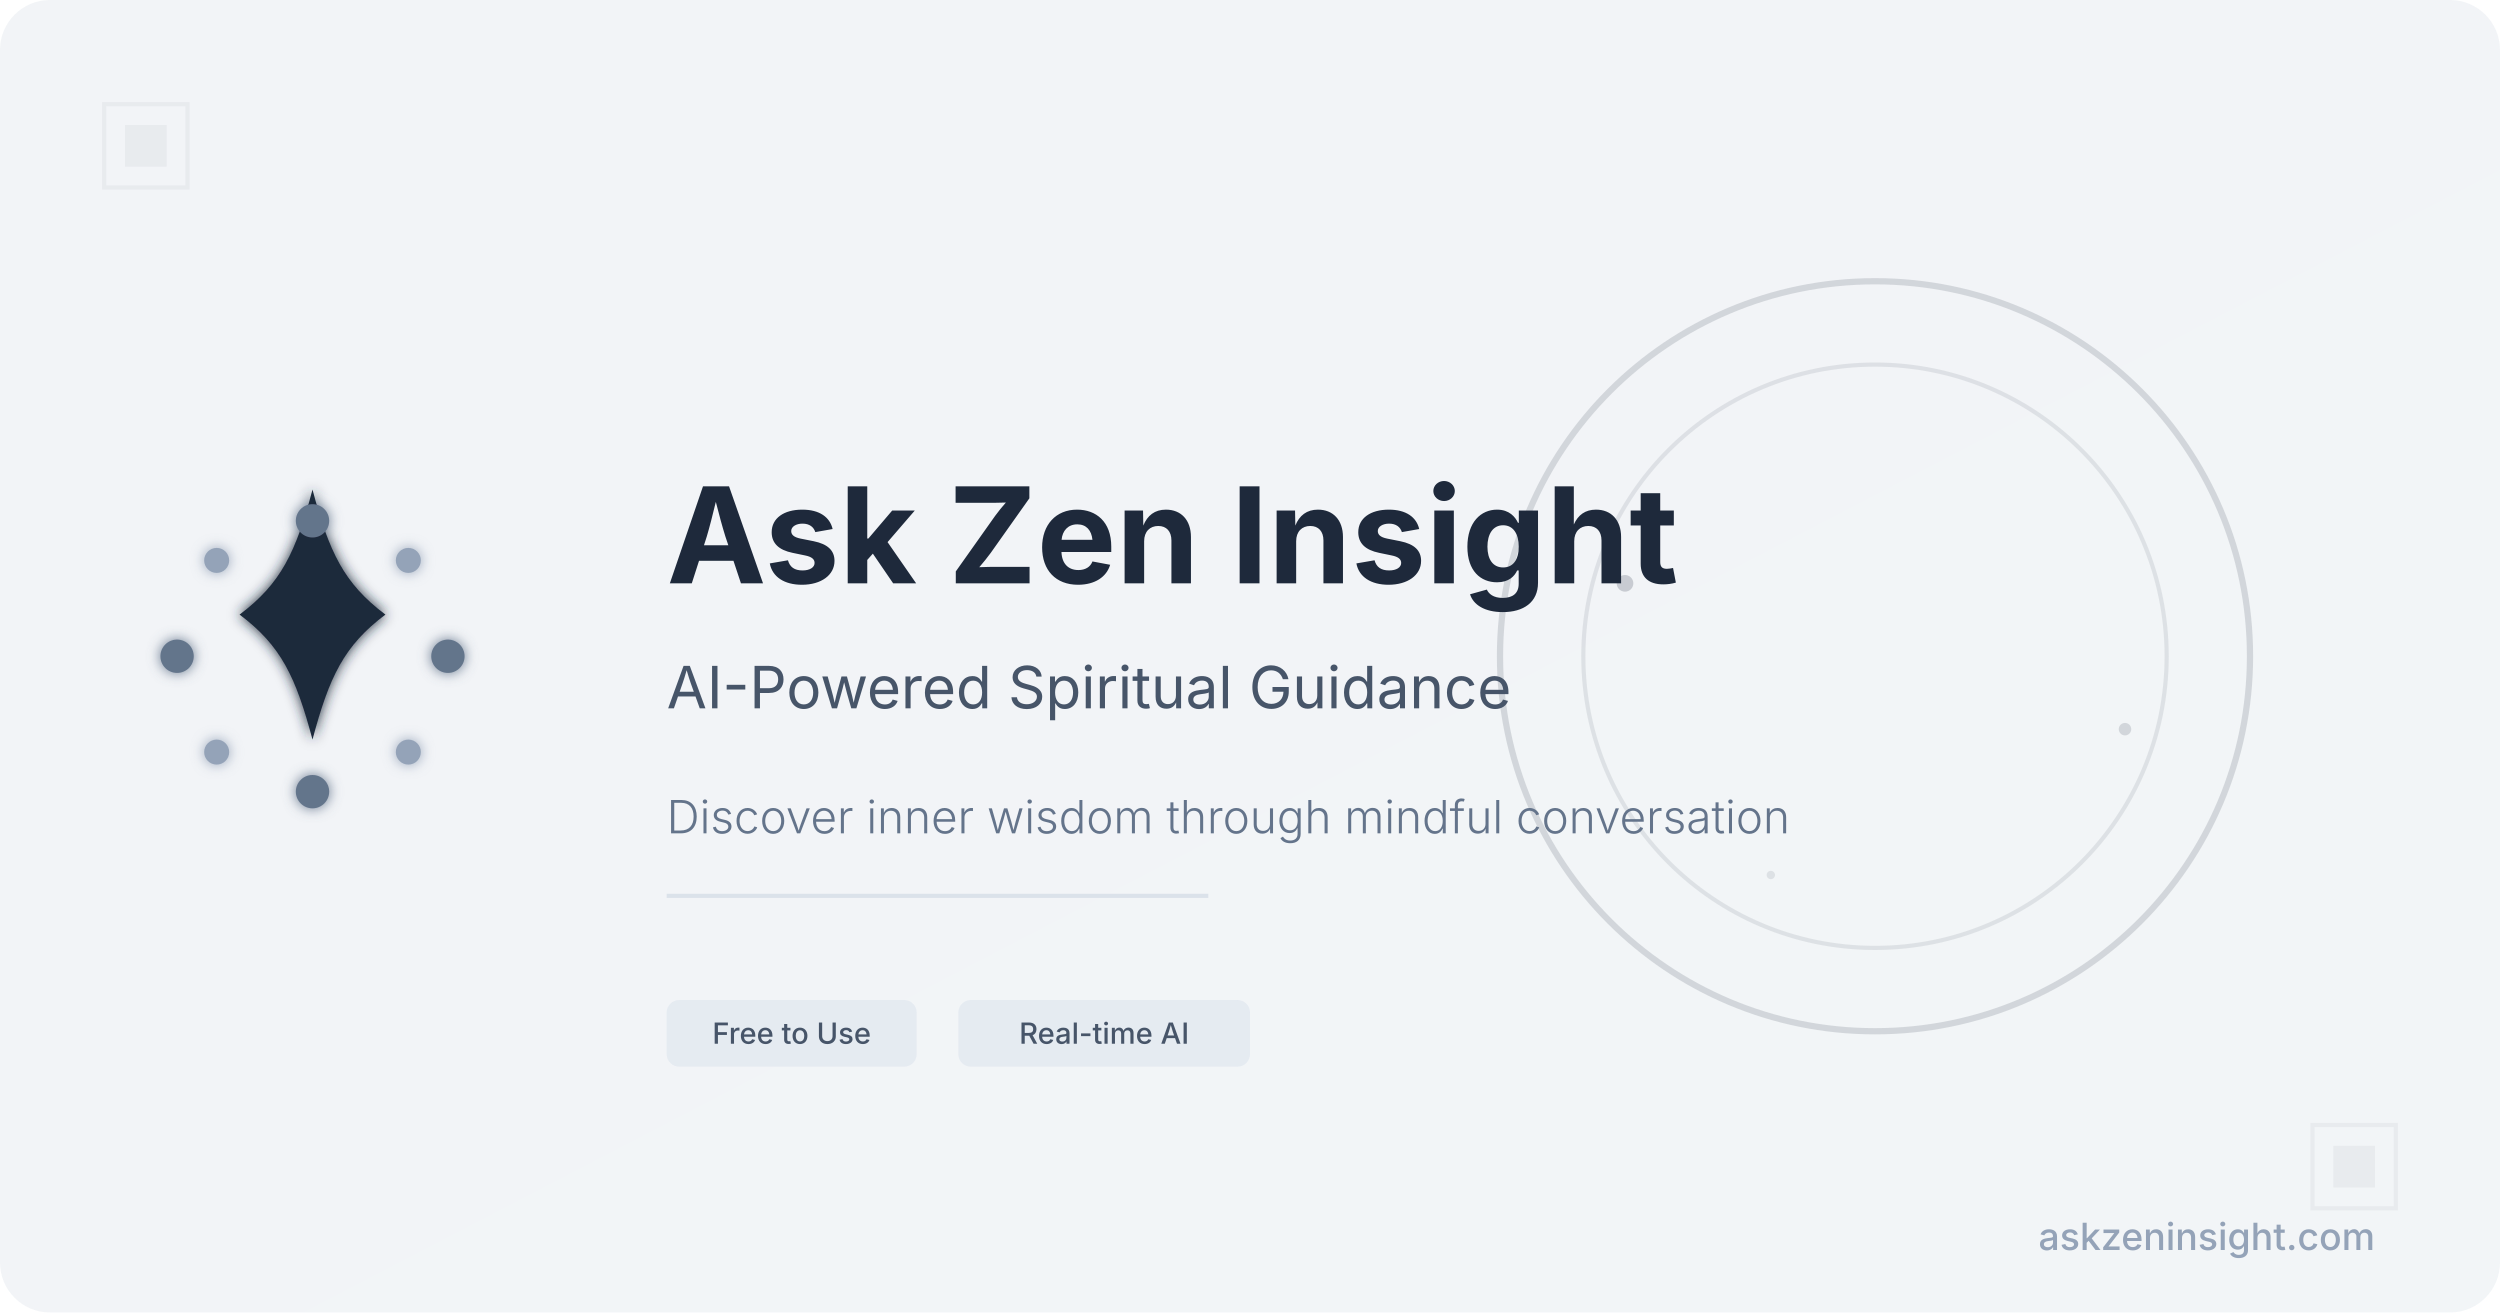
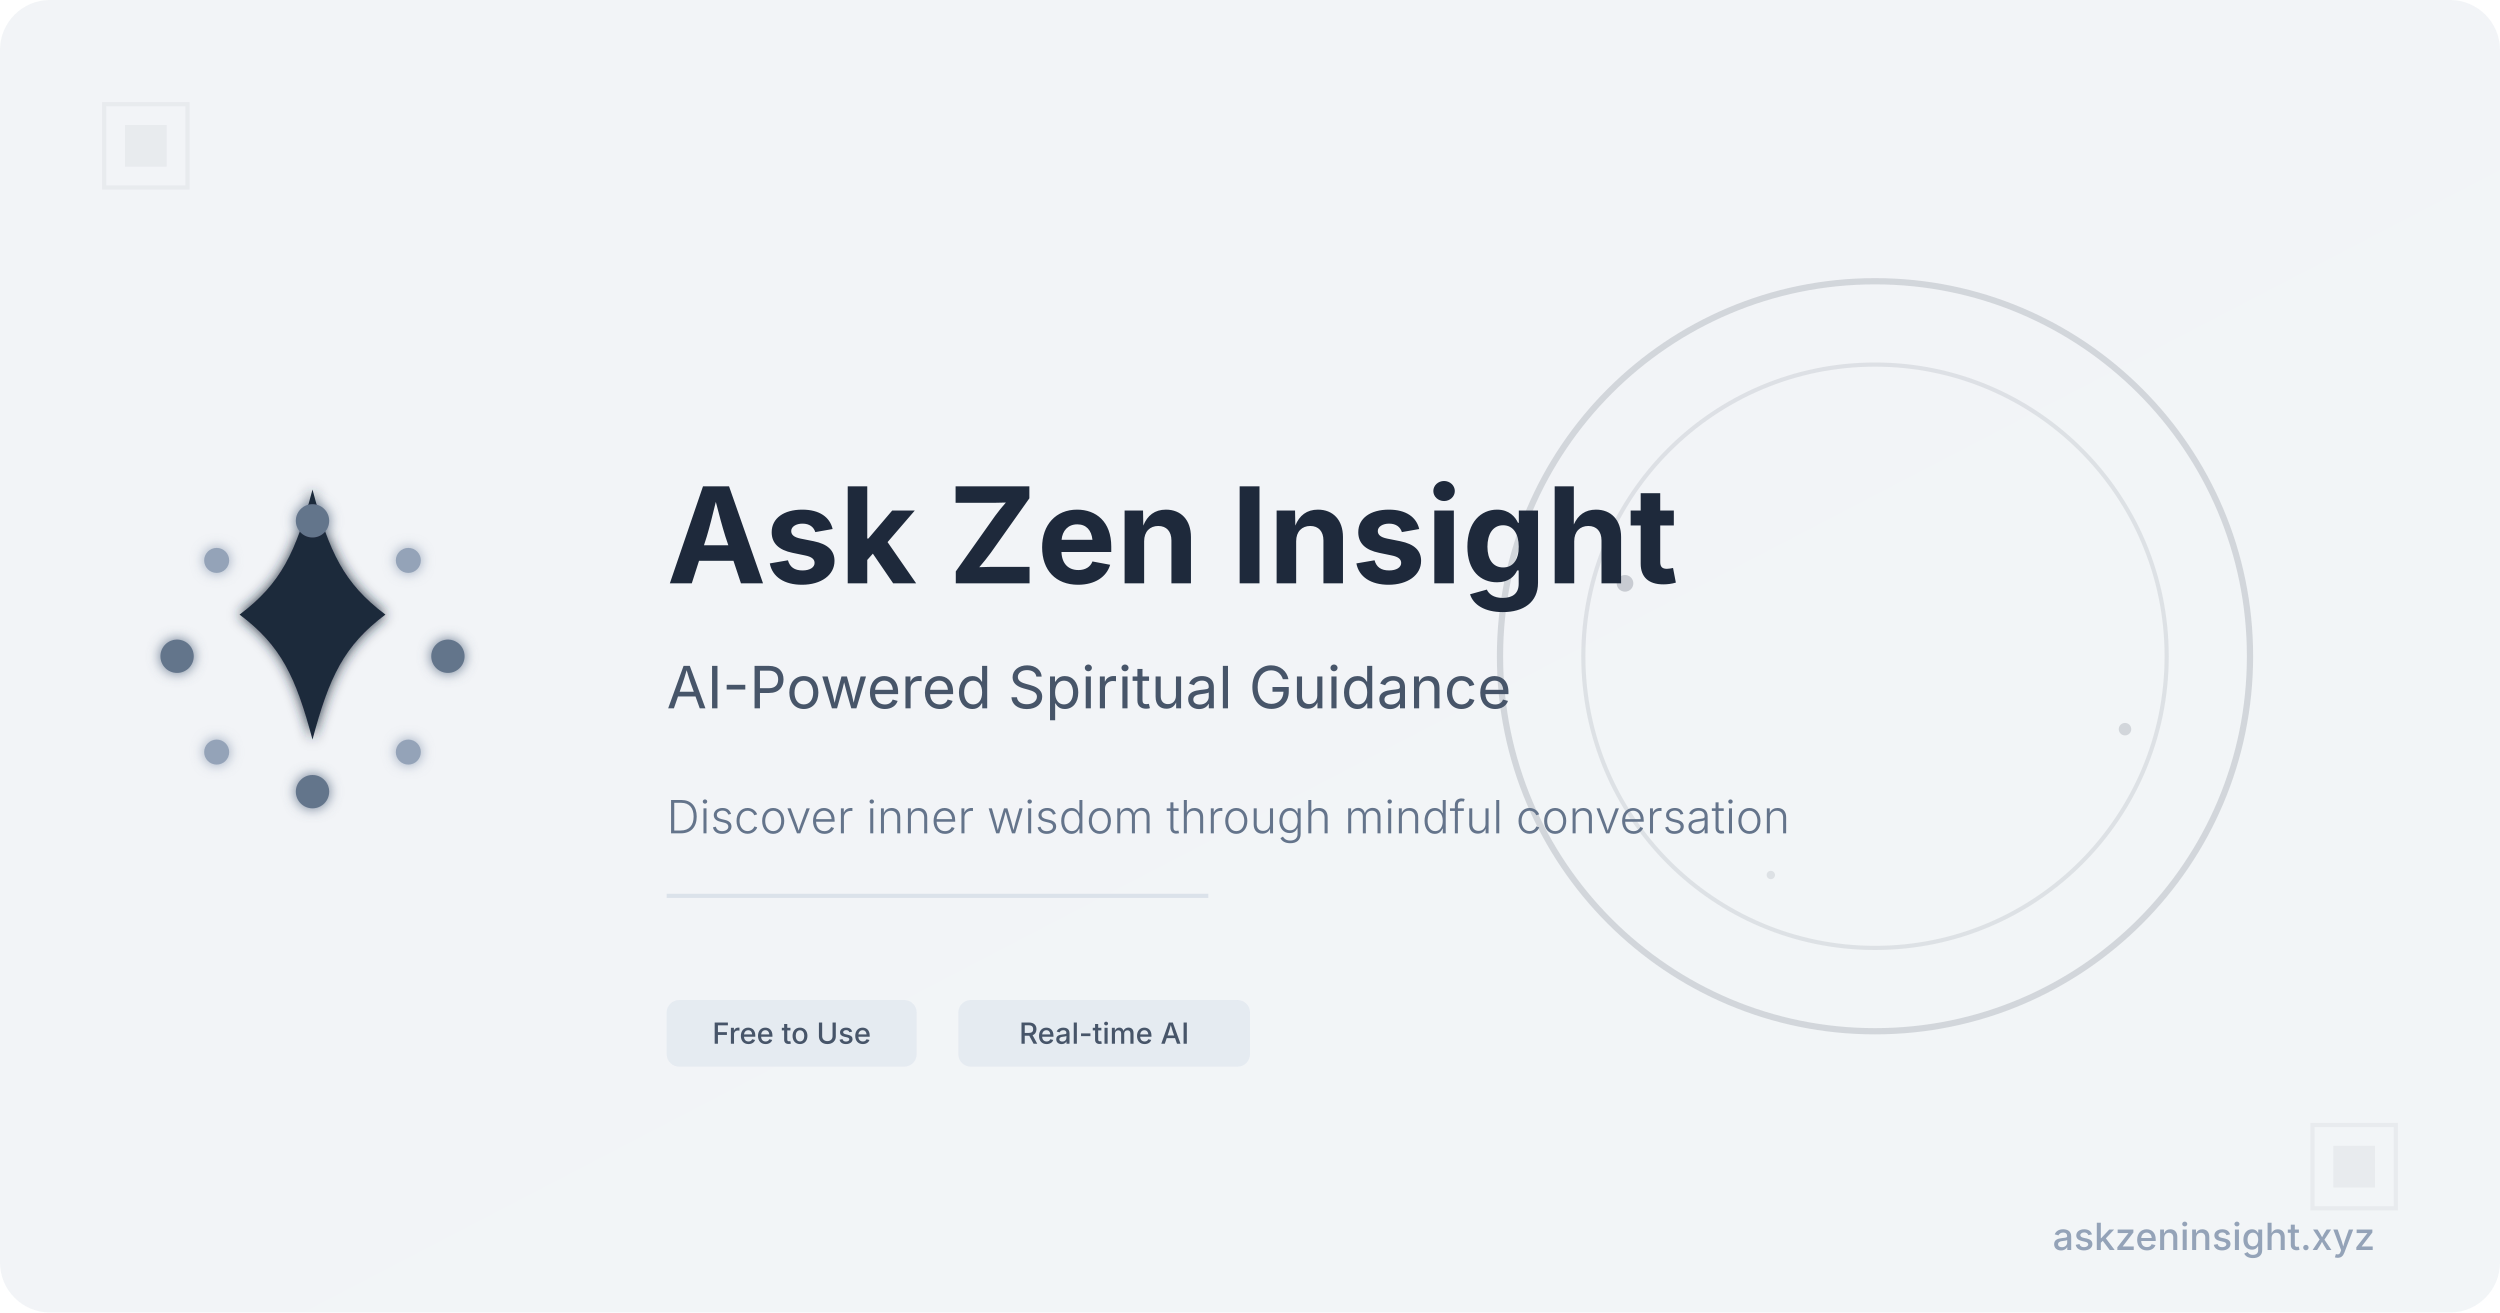
<svg xmlns="http://www.w3.org/2000/svg" width="1200" height="630" viewBox="0 0 1200 630" fill="none">
  <defs>
    <linearGradient id="zen-gradient" x1="0%" y1="0%" x2="100%" y2="100%">
      <stop offset="0%" style="stop-color:#1e293b;stop-opacity:1" />
      <stop offset="100%" style="stop-color:#334155;stop-opacity:1" />
    </linearGradient>
    <filter id="glow" x="-50%" y="-50%" width="200%" height="200%">
      <feGaussianBlur stdDeviation="3" result="coloredBlur" />
      <feMerge>
        <feMergeNode in="coloredBlur" />
        <feMergeNode in="SourceGraphic" />
      </feMerge>
    </filter>
    <clipPath id="rounded-corners">
      <rect width="1200" height="630" rx="24" />
    </clipPath>
  </defs>
  <rect width="1200" height="630" fill="#f8fafc" clip-path="url(#rounded-corners)" />
  <rect width="1200" height="630" fill="url(#zen-gradient)" opacity="0.03" clip-path="url(#rounded-corners)" />
  <circle cx="900" cy="315" r="180" stroke="#1e293b" stroke-width="3" fill="none" opacity="0.15" />
  <circle cx="900" cy="315" r="140" stroke="#1e293b" stroke-width="2" fill="none" opacity="0.1" />
  <circle cx="780" cy="280" r="4" fill="#1e293b" opacity="0.2" />
  <circle cx="1020" cy="350" r="3" fill="#1e293b" opacity="0.15" />
  <circle cx="850" cy="420" r="2" fill="#1e293b" opacity="0.1" />
  <g transform="translate(150, 315)" filter="url(#glow)">
    <path d="M0 -80 C8 -50 15 -35 35 -20 L35 -20 C15 -5 8 10 0 40 C-8 10 -15 -5 -35 -20 L-35 -20 C-15 -35 -8 -50 0 -80 Z" fill="#1e293b" />
    <circle cx="0" cy="-65" r="8" fill="#64748b" />
    <circle cx="0" cy="65" r="8" fill="#64748b" />
    <circle cx="-65" cy="0" r="8" fill="#64748b" />
    <circle cx="65" cy="0" r="8" fill="#64748b" />
    <circle cx="-46" cy="-46" r="6" fill="#94a3b8" />
    <circle cx="46" cy="-46" r="6" fill="#94a3b8" />
    <circle cx="-46" cy="46" r="6" fill="#94a3b8" />
    <circle cx="46" cy="46" r="6" fill="#94a3b8" />
  </g>
  <text x="320" y="280" font-family="Inter, -apple-system, BlinkMacSystemFont, sans-serif" font-size="64" font-weight="700" fill="#1e293b">
    Ask Zen Insight
  </text>
  <text x="320" y="340" font-family="Inter, -apple-system, BlinkMacSystemFont, sans-serif" font-size="28" font-weight="400" fill="#475569">
    AI-Powered Spiritual Guidance
  </text>
  <text x="320" y="400" font-family="Inter, -apple-system, BlinkMacSystemFont, sans-serif" font-size="22" font-weight="300" fill="#64748b">
    Discover inner wisdom through mindful conversation
  </text>
  <line x1="320" y1="430" x2="580" y2="430" stroke="#cbd5e1" stroke-width="2" opacity="0.6" />
  <g transform="translate(320, 480)">
    <rect width="120" height="32" rx="6" fill="#e2e8f0" opacity="0.8" />
    <text x="60" y="21" text-anchor="middle" font-family="Inter, -apple-system, BlinkMacSystemFont, sans-serif" font-size="14" font-weight="500" fill="#475569">
      Free to Use
    </text>
  </g>
  <g transform="translate(460, 480)">
    <rect width="140" height="32" rx="6" fill="#e2e8f0" opacity="0.8" />
    <text x="70" y="21" text-anchor="middle" font-family="Inter, -apple-system, BlinkMacSystemFont, sans-serif" font-size="14" font-weight="500" fill="#475569">
      Real-time AI
    </text>
  </g>
  <g opacity="0.05">
    <rect x="50" y="50" width="40" height="40" stroke="#1e293b" stroke-width="2" fill="none" />
    <rect x="60" y="60" width="20" height="20" fill="#1e293b" />
  </g>
  <g opacity="0.05">
    <rect x="1110" y="540" width="40" height="40" stroke="#1e293b" stroke-width="2" fill="none" />
    <rect x="1120" y="550" width="20" height="20" fill="#1e293b" />
  </g>
  <text x="1140" y="600" text-anchor="end" font-family="Inter, -apple-system, BlinkMacSystemFont, sans-serif" font-size="18" font-weight="500" fill="#94a3b8">
-     askzeninsight.com
+     askzeninsight.xyz
  </text>
</svg>
